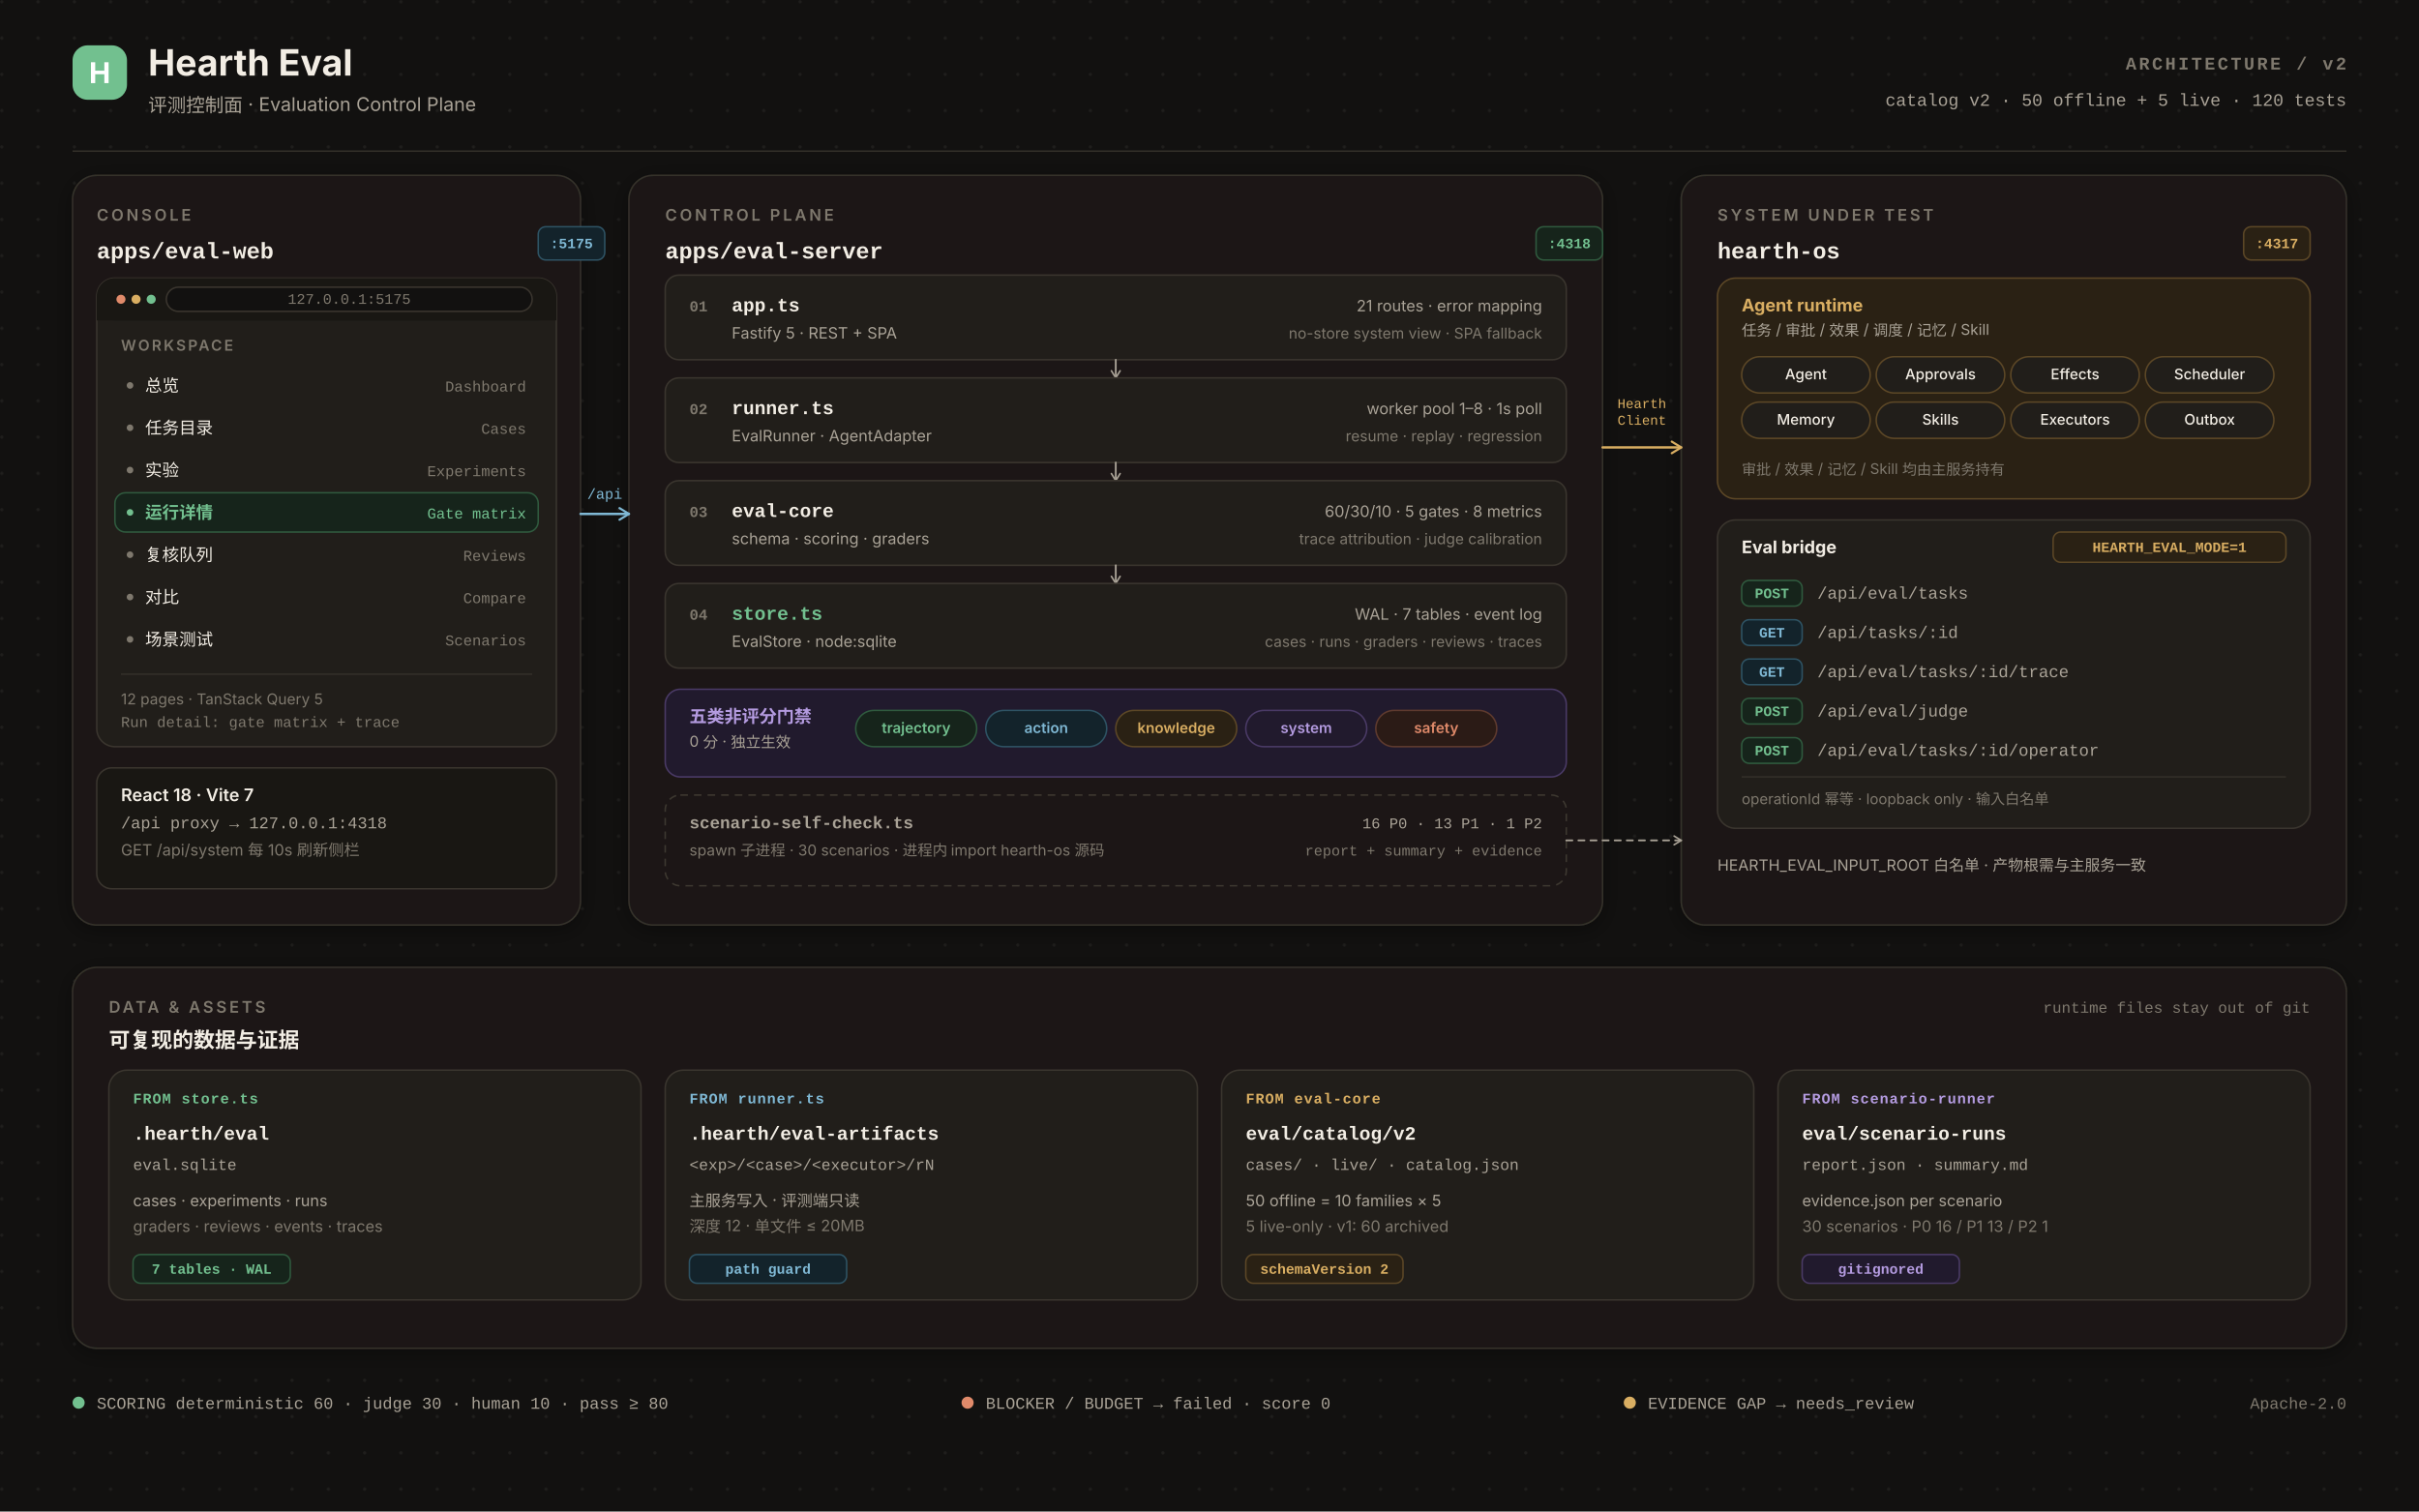
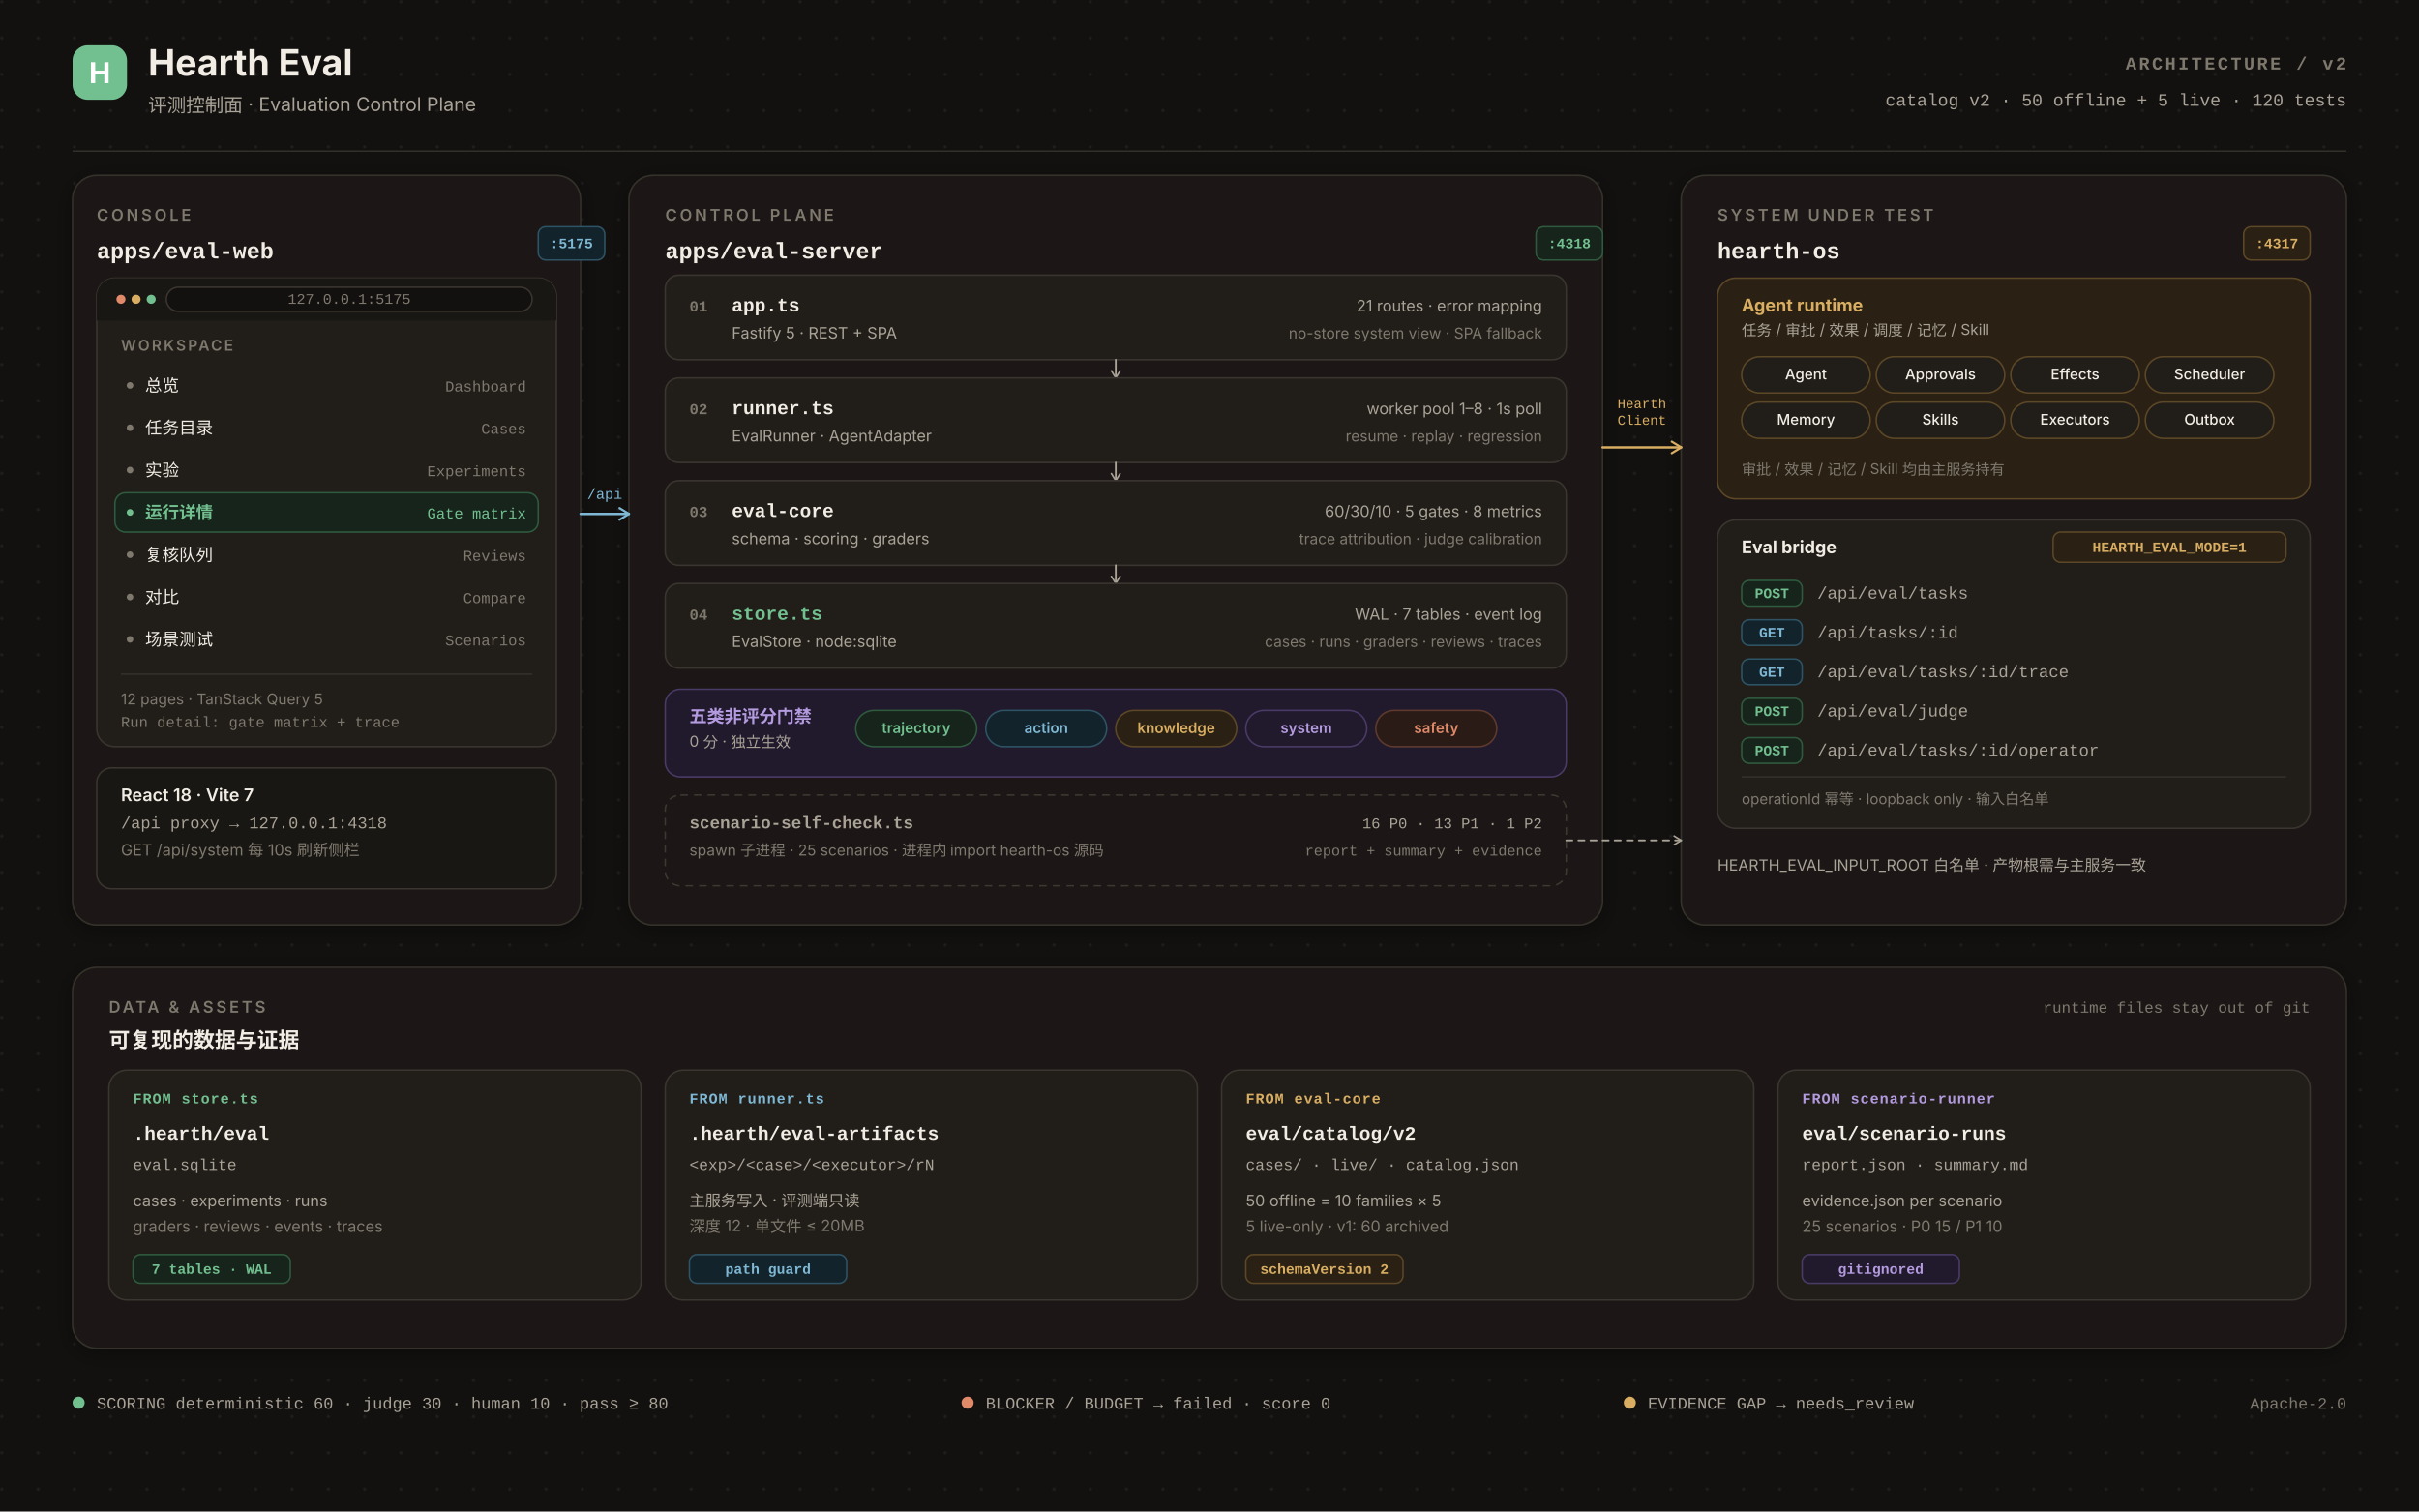
<svg xmlns="http://www.w3.org/2000/svg" viewBox="0 0 1600 1000" width="1600" height="1000" role="img" aria-labelledby="archTitle archDesc">
  <defs>
    <filter id="soft" x="-20%" y="-20%" width="140%" height="160%">
      <feDropShadow dx="0" dy="3" stdDeviation="7" flood-color="#000000" flood-opacity="0.35" />
    </filter>
    <pattern id="dots" width="24" height="24" patternUnits="userSpaceOnUse">
      <circle cx="1.2" cy="1.2" r="1.1" fill="#F2EDE4" opacity="0.06" />
    </pattern>
    <marker id="m-muted" viewBox="0 0 10 10" refX="8.5" refY="5" markerWidth="6" markerHeight="6" orient="auto">
      <path d="M2 1L8.5 5L2 9" fill="none" stroke="#A9A296" stroke-width="1.5" stroke-linecap="round" stroke-linejoin="round" />
    </marker>
    <marker id="m-blue" viewBox="0 0 10 10" refX="8.5" refY="5" markerWidth="6" markerHeight="6" orient="auto">
      <path d="M2 1L8.5 5L2 9" fill="none" stroke="#7FB8D4" stroke-width="1.5" stroke-linecap="round" stroke-linejoin="round" />
    </marker>
    <marker id="m-green" viewBox="0 0 10 10" refX="8.5" refY="5" markerWidth="6" markerHeight="6" orient="auto">
      <path d="M2 1L8.5 5L2 9" fill="none" stroke="#72C08F" stroke-width="1.5" stroke-linecap="round" stroke-linejoin="round" />
    </marker>
    <marker id="m-amber" viewBox="0 0 10 10" refX="8.5" refY="5" markerWidth="6" markerHeight="6" orient="auto">
      <path d="M2 1L8.5 5L2 9" fill="none" stroke="#D9AE62" stroke-width="1.5" stroke-linecap="round" stroke-linejoin="round" />
    </marker>
  </defs>
  <rect x="0" y="0" width="1600" height="1000" rx="0" fill="#121110" stroke="none" stroke-width="1" />
  <rect x="0" y="0" width="1600" height="1000" rx="0" fill="url(#dots)" stroke="none" stroke-width="1" />
  <rect x="48" y="30" width="36" height="36" rx="10" fill="#72C08F" stroke="none" stroke-width="1" />
  <text x="66" y="55" font-family="'Inter','SF Pro Text',-apple-system,BlinkMacSystemFont,'Segoe UI','PingFang SC','Microsoft YaHei',sans-serif" font-size="19.00" font-weight="700" fill="#FFFFFF" text-anchor="middle" letter-spacing="0" opacity="1">H</text>
  <text x="98" y="50" font-family="'Inter','SF Pro Text',-apple-system,BlinkMacSystemFont,'Segoe UI','PingFang SC','Microsoft YaHei',sans-serif" font-size="24.00" font-weight="700" fill="#F2EDE4" text-anchor="start" letter-spacing="0" opacity="1">Hearth Eval</text>
  <text x="98" y="74" font-family="'Inter','SF Pro Text',-apple-system,BlinkMacSystemFont,'Segoe UI','PingFang SC','Microsoft YaHei',sans-serif" font-size="12.50" font-weight="400" fill="#A9A296" text-anchor="start" letter-spacing="0" opacity="1">评测控制面 · Evaluation Control Plane</text>
  <text x="1552" y="46" font-family="'SFMono-Regular',Consolas,'Liberation Mono',Menlo,monospace" font-size="11.80" font-weight="600" fill="#7E786D" text-anchor="end" letter-spacing="1.6" opacity="1">ARCHITECTURE / v2</text>
  <text x="1552" y="70" font-family="'SFMono-Regular',Consolas,'Liberation Mono',Menlo,monospace" font-size="11.55" font-weight="400" fill="#A9A296" text-anchor="end" letter-spacing="0" opacity="1">catalog v2 · 50 offline + 5 live · 120 tests</text>
  <line x1="48" y1="100" x2="1552" y2="100" stroke="#332F29" stroke-width="1" />
  <rect x="48" y="116" width="336" height="496" rx="16" fill="#1B1917" stroke="#35312B" stroke-width="1" filter="url(#soft)" />
  <rect x="416" y="116" width="644" height="496" rx="16" fill="#1B1917" stroke="#35312B" stroke-width="1" filter="url(#soft)" />
  <rect x="1112" y="116" width="440" height="496" rx="16" fill="#1B1917" stroke="#35312B" stroke-width="1" filter="url(#soft)" />
  <text x="64" y="146" font-family="'Inter','SF Pro Text',-apple-system,BlinkMacSystemFont,'Segoe UI','PingFang SC','Microsoft YaHei',sans-serif" font-size="10.62" font-weight="600" fill="#7E786D" text-anchor="start" letter-spacing="1.8" opacity="1">CONSOLE</text>
  <text x="64" y="171" font-family="'SFMono-Regular',Consolas,'Liberation Mono',Menlo,monospace" font-size="15.00" font-weight="700" fill="#F2EDE4" text-anchor="start" letter-spacing="0" opacity="1">apps/eval-web</text>
  <rect x="356" y="150" width="44" height="22" rx="5" fill="#13232B" stroke="#2E5364" stroke-width="1" />
  <text x="378" y="164.2" font-family="'SFMono-Regular',Consolas,'Liberation Mono',Menlo,monospace" font-size="9.44" font-weight="600" fill="#7FB8D4" text-anchor="middle" letter-spacing="0" opacity="1">:5175</text>
  <rect x="64" y="184" width="304" height="310" rx="12" fill="#211E1A" stroke="#3A352E" stroke-width="1" />
  <rect x="64" y="184" width="304" height="28" rx="12" fill="#191713" stroke="none" stroke-width="1" />
  <rect x="64" y="200" width="304" height="12" rx="0" fill="#191713" stroke="none" stroke-width="1" />
  <circle cx="80" cy="198" r="3" fill="#E08A6A" />
  <circle cx="90" cy="198" r="3" fill="#D9AE62" />
  <circle cx="100" cy="198" r="3" fill="#72C08F" />
  <rect x="110" y="190" width="242" height="16" rx="8" fill="#121110" stroke="#3A352E" stroke-width="1" />
  <text x="231" y="201" font-family="'SFMono-Regular',Consolas,'Liberation Mono',Menlo,monospace" font-size="9.68" font-weight="400" fill="#7E786D" text-anchor="middle" letter-spacing="0" opacity="1">127.0.0.1:5175</text>
  <text x="80" y="232" font-family="'Inter','SF Pro Text',-apple-system,BlinkMacSystemFont,'Segoe UI','PingFang SC','Microsoft YaHei',sans-serif" font-size="9.91" font-weight="600" fill="#7E786D" text-anchor="start" letter-spacing="1.4" opacity="1">WORKSPACE</text>
  <circle cx="86" cy="255" r="2.2" fill="#7E786D" />
  <text x="96" y="259" font-family="'Inter','SF Pro Text',-apple-system,BlinkMacSystemFont,'Segoe UI','PingFang SC','Microsoft YaHei',sans-serif" font-size="11.22" font-weight="500" fill="#F2EDE4" text-anchor="start" letter-spacing="0" opacity="1">总览</text>
  <text x="348" y="259" font-family="'SFMono-Regular',Consolas,'Liberation Mono',Menlo,monospace" font-size="9.91" font-weight="400" fill="#7E786D" text-anchor="end" letter-spacing="0" opacity="1">Dashboard</text>
  <circle cx="86" cy="283" r="2.2" fill="#7E786D" />
  <text x="96" y="287" font-family="'Inter','SF Pro Text',-apple-system,BlinkMacSystemFont,'Segoe UI','PingFang SC','Microsoft YaHei',sans-serif" font-size="11.22" font-weight="500" fill="#F2EDE4" text-anchor="start" letter-spacing="0" opacity="1">任务目录</text>
  <text x="348" y="287" font-family="'SFMono-Regular',Consolas,'Liberation Mono',Menlo,monospace" font-size="9.91" font-weight="400" fill="#7E786D" text-anchor="end" letter-spacing="0" opacity="1">Cases</text>
  <circle cx="86" cy="311" r="2.2" fill="#7E786D" />
  <text x="96" y="315" font-family="'Inter','SF Pro Text',-apple-system,BlinkMacSystemFont,'Segoe UI','PingFang SC','Microsoft YaHei',sans-serif" font-size="11.22" font-weight="500" fill="#F2EDE4" text-anchor="start" letter-spacing="0" opacity="1">实验</text>
  <text x="348" y="315" font-family="'SFMono-Regular',Consolas,'Liberation Mono',Menlo,monospace" font-size="9.91" font-weight="400" fill="#7E786D" text-anchor="end" letter-spacing="0" opacity="1">Experiments</text>
  <rect x="76" y="326" width="280" height="26" rx="7" fill="#16241B" stroke="#2F5A3E" stroke-width="1" />
  <circle cx="86" cy="339" r="2.2" fill="#72C08F" />
  <text x="96" y="343" font-family="'Inter','SF Pro Text',-apple-system,BlinkMacSystemFont,'Segoe UI','PingFang SC','Microsoft YaHei',sans-serif" font-size="11.22" font-weight="600" fill="#72C08F" text-anchor="start" letter-spacing="0" opacity="1">运行详情</text>
  <text x="348" y="343" font-family="'SFMono-Regular',Consolas,'Liberation Mono',Menlo,monospace" font-size="9.91" font-weight="400" fill="#72C08F" text-anchor="end" letter-spacing="0" opacity="1">Gate matrix</text>
  <circle cx="86" cy="367" r="2.2" fill="#7E786D" />
  <text x="96" y="371" font-family="'Inter','SF Pro Text',-apple-system,BlinkMacSystemFont,'Segoe UI','PingFang SC','Microsoft YaHei',sans-serif" font-size="11.22" font-weight="500" fill="#F2EDE4" text-anchor="start" letter-spacing="0" opacity="1">复核队列</text>
  <text x="348" y="371" font-family="'SFMono-Regular',Consolas,'Liberation Mono',Menlo,monospace" font-size="9.91" font-weight="400" fill="#7E786D" text-anchor="end" letter-spacing="0" opacity="1">Reviews</text>
  <circle cx="86" cy="395" r="2.2" fill="#7E786D" />
  <text x="96" y="399" font-family="'Inter','SF Pro Text',-apple-system,BlinkMacSystemFont,'Segoe UI','PingFang SC','Microsoft YaHei',sans-serif" font-size="11.22" font-weight="500" fill="#F2EDE4" text-anchor="start" letter-spacing="0" opacity="1">对比</text>
  <text x="348" y="399" font-family="'SFMono-Regular',Consolas,'Liberation Mono',Menlo,monospace" font-size="9.91" font-weight="400" fill="#7E786D" text-anchor="end" letter-spacing="0" opacity="1">Compare</text>
  <circle cx="86" cy="423" r="2.2" fill="#7E786D" />
  <text x="96" y="427" font-family="'Inter','SF Pro Text',-apple-system,BlinkMacSystemFont,'Segoe UI','PingFang SC','Microsoft YaHei',sans-serif" font-size="11.22" font-weight="500" fill="#F2EDE4" text-anchor="start" letter-spacing="0" opacity="1">场景测试</text>
  <text x="348" y="427" font-family="'SFMono-Regular',Consolas,'Liberation Mono',Menlo,monospace" font-size="9.91" font-weight="400" fill="#7E786D" text-anchor="end" letter-spacing="0" opacity="1">Scenarios</text>
  <line x1="80" y1="446" x2="352" y2="446" stroke="#332F29" stroke-width="1" />
  <text x="80" y="466" font-family="'Inter','SF Pro Text',-apple-system,BlinkMacSystemFont,'Segoe UI','PingFang SC','Microsoft YaHei',sans-serif" font-size="9.91" font-weight="400" fill="#7E786D" text-anchor="start" letter-spacing="0" opacity="1">12 pages · TanStack Query 5</text>
  <text x="80" y="481" font-family="'SFMono-Regular',Consolas,'Liberation Mono',Menlo,monospace" font-size="9.91" font-weight="400" fill="#7E786D" text-anchor="start" letter-spacing="0" opacity="1">Run detail: gate matrix + trace</text>
  <rect x="64" y="508" width="304" height="80" rx="10" fill="#191713" stroke="#3A352E" stroke-width="1" />
  <text x="80" y="530" font-family="'Inter','SF Pro Text',-apple-system,BlinkMacSystemFont,'Segoe UI','PingFang SC','Microsoft YaHei',sans-serif" font-size="11.50" font-weight="600" fill="#F2EDE4" text-anchor="start" letter-spacing="0" opacity="1">React 18 · Vite 7</text>
  <text x="80" y="548" font-family="'SFMono-Regular',Consolas,'Liberation Mono',Menlo,monospace" font-size="10.86" font-weight="400" fill="#A9A296" text-anchor="start" letter-spacing="0" opacity="1">/api proxy → 127.0.0.1:4318</text>
  <text x="80" y="566" font-family="'Inter','SF Pro Text',-apple-system,BlinkMacSystemFont,'Segoe UI','PingFang SC','Microsoft YaHei',sans-serif" font-size="10.38" font-weight="400" fill="#7E786D" text-anchor="start" letter-spacing="0" opacity="1">GET /api/system 每 10s 刷新侧栏</text>
  <text x="440" y="146" font-family="'Inter','SF Pro Text',-apple-system,BlinkMacSystemFont,'Segoe UI','PingFang SC','Microsoft YaHei',sans-serif" font-size="10.62" font-weight="600" fill="#7E786D" text-anchor="start" letter-spacing="1.8" opacity="1">CONTROL PLANE</text>
  <text x="440" y="171" font-family="'SFMono-Regular',Consolas,'Liberation Mono',Menlo,monospace" font-size="15.00" font-weight="700" fill="#F2EDE4" text-anchor="start" letter-spacing="0" opacity="1">apps/eval-server</text>
  <rect x="1016" y="150" width="44" height="22" rx="5" fill="#16241B" stroke="#2F5A3E" stroke-width="1" />
  <text x="1038" y="164.2" font-family="'SFMono-Regular',Consolas,'Liberation Mono',Menlo,monospace" font-size="9.44" font-weight="600" fill="#72C08F" text-anchor="middle" letter-spacing="0" opacity="1">:4318</text>
  <rect x="440" y="182" width="596" height="56" rx="9" fill="#211E1A" stroke="#3A352E" stroke-width="1" />
  <text x="456" y="206" font-family="'SFMono-Regular',Consolas,'Liberation Mono',Menlo,monospace" font-size="10.03" font-weight="600" fill="#7E786D" text-anchor="start" letter-spacing="0" opacity="1">01</text>
  <text x="484" y="206" font-family="'SFMono-Regular',Consolas,'Liberation Mono',Menlo,monospace" font-size="12.50" font-weight="700" fill="#F2EDE4" text-anchor="start" letter-spacing="0" opacity="1">app.ts</text>
  <text x="484" y="224" font-family="'Inter','SF Pro Text',-apple-system,BlinkMacSystemFont,'Segoe UI','PingFang SC','Microsoft YaHei',sans-serif" font-size="10.38" font-weight="400" fill="#A9A296" text-anchor="start" letter-spacing="0" opacity="1">Fastify 5 · REST + SPA</text>
  <text x="1020" y="206" font-family="'Inter','SF Pro Text',-apple-system,BlinkMacSystemFont,'Segoe UI','PingFang SC','Microsoft YaHei',sans-serif" font-size="10.38" font-weight="400" fill="#A9A296" text-anchor="end" letter-spacing="0" opacity="1">21 routes · error mapping</text>
  <text x="1020" y="224" font-family="'Inter','SF Pro Text',-apple-system,BlinkMacSystemFont,'Segoe UI','PingFang SC','Microsoft YaHei',sans-serif" font-size="9.91" font-weight="400" fill="#7E786D" text-anchor="end" letter-spacing="0" opacity="1">no-store system view · SPA fallback</text>
  <path d="M738 238 L738 250" fill="none" stroke="#A9A296" stroke-width="1.2" stroke-linecap="round" marker-end="url(#m-muted)" />
  <rect x="440" y="250" width="596" height="56" rx="9" fill="#211E1A" stroke="#3A352E" stroke-width="1" />
  <text x="456" y="274" font-family="'SFMono-Regular',Consolas,'Liberation Mono',Menlo,monospace" font-size="10.03" font-weight="600" fill="#7E786D" text-anchor="start" letter-spacing="0" opacity="1">02</text>
  <text x="484" y="274" font-family="'SFMono-Regular',Consolas,'Liberation Mono',Menlo,monospace" font-size="12.50" font-weight="700" fill="#F2EDE4" text-anchor="start" letter-spacing="0" opacity="1">runner.ts</text>
  <text x="484" y="292" font-family="'Inter','SF Pro Text',-apple-system,BlinkMacSystemFont,'Segoe UI','PingFang SC','Microsoft YaHei',sans-serif" font-size="10.38" font-weight="400" fill="#A9A296" text-anchor="start" letter-spacing="0" opacity="1">EvalRunner · AgentAdapter</text>
  <text x="1020" y="274" font-family="'Inter','SF Pro Text',-apple-system,BlinkMacSystemFont,'Segoe UI','PingFang SC','Microsoft YaHei',sans-serif" font-size="10.38" font-weight="400" fill="#A9A296" text-anchor="end" letter-spacing="0" opacity="1">worker pool 1–8 · 1s poll</text>
  <text x="1020" y="292" font-family="'Inter','SF Pro Text',-apple-system,BlinkMacSystemFont,'Segoe UI','PingFang SC','Microsoft YaHei',sans-serif" font-size="9.91" font-weight="400" fill="#7E786D" text-anchor="end" letter-spacing="0" opacity="1">resume · replay · regression</text>
  <path d="M738 306 L738 318" fill="none" stroke="#A9A296" stroke-width="1.2" stroke-linecap="round" marker-end="url(#m-muted)" />
  <rect x="440" y="318" width="596" height="56" rx="9" fill="#211E1A" stroke="#3A352E" stroke-width="1" />
  <text x="456" y="342" font-family="'SFMono-Regular',Consolas,'Liberation Mono',Menlo,monospace" font-size="10.03" font-weight="600" fill="#7E786D" text-anchor="start" letter-spacing="0" opacity="1">03</text>
  <text x="484" y="342" font-family="'SFMono-Regular',Consolas,'Liberation Mono',Menlo,monospace" font-size="12.50" font-weight="700" fill="#F2EDE4" text-anchor="start" letter-spacing="0" opacity="1">eval-core</text>
  <text x="484" y="360" font-family="'Inter','SF Pro Text',-apple-system,BlinkMacSystemFont,'Segoe UI','PingFang SC','Microsoft YaHei',sans-serif" font-size="10.38" font-weight="400" fill="#A9A296" text-anchor="start" letter-spacing="0" opacity="1">schema · scoring · graders</text>
  <text x="1020" y="342" font-family="'Inter','SF Pro Text',-apple-system,BlinkMacSystemFont,'Segoe UI','PingFang SC','Microsoft YaHei',sans-serif" font-size="10.38" font-weight="400" fill="#A9A296" text-anchor="end" letter-spacing="0" opacity="1">60/30/10 · 5 gates · 8 metrics</text>
  <text x="1020" y="360" font-family="'Inter','SF Pro Text',-apple-system,BlinkMacSystemFont,'Segoe UI','PingFang SC','Microsoft YaHei',sans-serif" font-size="9.91" font-weight="400" fill="#7E786D" text-anchor="end" letter-spacing="0" opacity="1">trace attribution · judge calibration</text>
  <path d="M738 374 L738 386" fill="none" stroke="#A9A296" stroke-width="1.2" stroke-linecap="round" marker-end="url(#m-muted)" />
  <rect x="440" y="386" width="596" height="56" rx="9" fill="#211E1A" stroke="#3A352E" stroke-width="1" />
  <text x="456" y="410" font-family="'SFMono-Regular',Consolas,'Liberation Mono',Menlo,monospace" font-size="10.03" font-weight="600" fill="#7E786D" text-anchor="start" letter-spacing="0" opacity="1">04</text>
  <text x="484" y="410" font-family="'SFMono-Regular',Consolas,'Liberation Mono',Menlo,monospace" font-size="12.50" font-weight="700" fill="#72C08F" text-anchor="start" letter-spacing="0" opacity="1">store.ts</text>
  <text x="484" y="428" font-family="'Inter','SF Pro Text',-apple-system,BlinkMacSystemFont,'Segoe UI','PingFang SC','Microsoft YaHei',sans-serif" font-size="10.38" font-weight="400" fill="#A9A296" text-anchor="start" letter-spacing="0" opacity="1">EvalStore · node:sqlite</text>
  <text x="1020" y="410" font-family="'Inter','SF Pro Text',-apple-system,BlinkMacSystemFont,'Segoe UI','PingFang SC','Microsoft YaHei',sans-serif" font-size="10.38" font-weight="400" fill="#A9A296" text-anchor="end" letter-spacing="0" opacity="1">WAL · 7 tables · event log</text>
  <text x="1020" y="428" font-family="'Inter','SF Pro Text',-apple-system,BlinkMacSystemFont,'Segoe UI','PingFang SC','Microsoft YaHei',sans-serif" font-size="9.91" font-weight="400" fill="#7E786D" text-anchor="end" letter-spacing="0" opacity="1">cases · runs · graders · reviews · traces</text>
  <rect x="440" y="456" width="596" height="58" rx="10" fill="#211A2D" stroke="#4A3A66" stroke-width="1" />
  <text x="456" y="478" font-family="'Inter','SF Pro Text',-apple-system,BlinkMacSystemFont,'Segoe UI','PingFang SC','Microsoft YaHei',sans-serif" font-size="11.55" font-weight="700" fill="#B49BE0" text-anchor="start" letter-spacing="0" opacity="1">五类非评分门禁</text>
  <text x="456" y="494" font-family="'Inter','SF Pro Text',-apple-system,BlinkMacSystemFont,'Segoe UI','PingFang SC','Microsoft YaHei',sans-serif" font-size="9.91" font-weight="400" fill="#A9A296" text-anchor="start" letter-spacing="0" opacity="1">0 分 · 独立生效</text>
  <rect x="566" y="470" width="80" height="24" rx="12" fill="#16241B" stroke="#2F5A3E" stroke-width="1" />
  <text x="606" y="484.952" font-family="'Inter','SF Pro Text',-apple-system,BlinkMacSystemFont,'Segoe UI','PingFang SC','Microsoft YaHei',sans-serif" font-size="9.68" font-weight="600" fill="#72C08F" text-anchor="middle" letter-spacing="0" opacity="1">trajectory</text>
  <rect x="652" y="470" width="80" height="24" rx="12" fill="#13232B" stroke="#2E5364" stroke-width="1" />
  <text x="692" y="484.952" font-family="'Inter','SF Pro Text',-apple-system,BlinkMacSystemFont,'Segoe UI','PingFang SC','Microsoft YaHei',sans-serif" font-size="9.68" font-weight="600" fill="#7FB8D4" text-anchor="middle" letter-spacing="0" opacity="1">action</text>
  <rect x="738" y="470" width="80" height="24" rx="12" fill="#2A2114" stroke="#5C4726" stroke-width="1" />
  <text x="778" y="484.952" font-family="'Inter','SF Pro Text',-apple-system,BlinkMacSystemFont,'Segoe UI','PingFang SC','Microsoft YaHei',sans-serif" font-size="9.68" font-weight="600" fill="#D9AE62" text-anchor="middle" letter-spacing="0" opacity="1">knowledge</text>
  <rect x="824" y="470" width="80" height="24" rx="12" fill="#211A2D" stroke="#4A3A66" stroke-width="1" />
  <text x="864" y="484.952" font-family="'Inter','SF Pro Text',-apple-system,BlinkMacSystemFont,'Segoe UI','PingFang SC','Microsoft YaHei',sans-serif" font-size="9.68" font-weight="600" fill="#B49BE0" text-anchor="middle" letter-spacing="0" opacity="1">system</text>
  <rect x="910" y="470" width="80" height="24" rx="12" fill="#2B1B16" stroke="#5E3A2E" stroke-width="1" />
  <text x="950" y="484.952" font-family="'Inter','SF Pro Text',-apple-system,BlinkMacSystemFont,'Segoe UI','PingFang SC','Microsoft YaHei',sans-serif" font-size="9.68" font-weight="600" fill="#E08A6A" text-anchor="middle" letter-spacing="0" opacity="1">safety</text>
  <rect x="440" y="526" width="596" height="60" rx="10" fill="none" stroke="#3D3830" stroke-width="1" stroke-dasharray="5 4" />
  <text x="456" y="548" font-family="'SFMono-Regular',Consolas,'Liberation Mono',Menlo,monospace" font-size="11.22" font-weight="700" fill="#A9A296" text-anchor="start" letter-spacing="0" opacity="1">scenario-self-check.ts</text>
-   <text x="456" y="566" font-family="'Inter','SF Pro Text',-apple-system,BlinkMacSystemFont,'Segoe UI','PingFang SC','Microsoft YaHei',sans-serif" font-size="9.91" font-weight="400" fill="#7E786D" text-anchor="start" letter-spacing="0" opacity="1">spawn 子进程 · 30 scenarios · 进程内 import hearth-os 源码</text>
+   <text x="456" y="566" font-family="'Inter','SF Pro Text',-apple-system,BlinkMacSystemFont,'Segoe UI','PingFang SC','Microsoft YaHei',sans-serif" font-size="9.91" font-weight="400" fill="#7E786D" text-anchor="start" letter-spacing="0" opacity="1">spawn 子进程 · 25 scenarios · 进程内 import hearth-os 源码</text>
  <text x="1020" y="548" font-family="'SFMono-Regular',Consolas,'Liberation Mono',Menlo,monospace" font-size="9.91" font-weight="400" fill="#A9A296" text-anchor="end" letter-spacing="0" opacity="1">16 P0 · 13 P1 · 1 P2</text>
  <text x="1020" y="566" font-family="'SFMono-Regular',Consolas,'Liberation Mono',Menlo,monospace" font-size="9.68" font-weight="400" fill="#7E786D" text-anchor="end" letter-spacing="0" opacity="1">report + summary + evidence</text>
  <text x="1136" y="146" font-family="'Inter','SF Pro Text',-apple-system,BlinkMacSystemFont,'Segoe UI','PingFang SC','Microsoft YaHei',sans-serif" font-size="10.62" font-weight="600" fill="#7E786D" text-anchor="start" letter-spacing="1.8" opacity="1">SYSTEM UNDER TEST</text>
  <text x="1136" y="171" font-family="'SFMono-Regular',Consolas,'Liberation Mono',Menlo,monospace" font-size="15.00" font-weight="700" fill="#F2EDE4" text-anchor="start" letter-spacing="0" opacity="1">hearth-os</text>
  <rect x="1484" y="150" width="44" height="22" rx="5" fill="#2A2114" stroke="#5C4726" stroke-width="1" />
  <text x="1506" y="164.2" font-family="'SFMono-Regular',Consolas,'Liberation Mono',Menlo,monospace" font-size="9.44" font-weight="600" fill="#D9AE62" text-anchor="middle" letter-spacing="0" opacity="1">:4317</text>
  <rect x="1136" y="184" width="392" height="146" rx="12" fill="#2A2114" stroke="#5C4726" stroke-width="1" />
  <text x="1152" y="206" font-family="'Inter','SF Pro Text',-apple-system,BlinkMacSystemFont,'Segoe UI','PingFang SC','Microsoft YaHei',sans-serif" font-size="11.50" font-weight="700" fill="#D9AE62" text-anchor="start" letter-spacing="0" opacity="1">Agent runtime</text>
  <text x="1152" y="222" font-family="'Inter','SF Pro Text',-apple-system,BlinkMacSystemFont,'Segoe UI','PingFang SC','Microsoft YaHei',sans-serif" font-size="9.91" font-weight="400" fill="#A9A296" text-anchor="start" letter-spacing="0" opacity="1">任务 / 审批 / 效果 / 调度 / 记忆 / Skill</text>
  <rect x="1152" y="236" width="85" height="24" rx="12" fill="#211E1A" stroke="#5C4726" stroke-width="1" />
  <text x="1194.5" y="250.952" font-family="'Inter','SF Pro Text',-apple-system,BlinkMacSystemFont,'Segoe UI','PingFang SC','Microsoft YaHei',sans-serif" font-size="9.68" font-weight="500" fill="#F2EDE4" text-anchor="middle" letter-spacing="0" opacity="1">Agent</text>
  <rect x="1241" y="236" width="85" height="24" rx="12" fill="#211E1A" stroke="#5C4726" stroke-width="1" />
  <text x="1283.5" y="250.952" font-family="'Inter','SF Pro Text',-apple-system,BlinkMacSystemFont,'Segoe UI','PingFang SC','Microsoft YaHei',sans-serif" font-size="9.68" font-weight="500" fill="#F2EDE4" text-anchor="middle" letter-spacing="0" opacity="1">Approvals</text>
  <rect x="1330" y="236" width="85" height="24" rx="12" fill="#211E1A" stroke="#5C4726" stroke-width="1" />
  <text x="1372.5" y="250.952" font-family="'Inter','SF Pro Text',-apple-system,BlinkMacSystemFont,'Segoe UI','PingFang SC','Microsoft YaHei',sans-serif" font-size="9.68" font-weight="500" fill="#F2EDE4" text-anchor="middle" letter-spacing="0" opacity="1">Effects</text>
  <rect x="1419" y="236" width="85" height="24" rx="12" fill="#211E1A" stroke="#5C4726" stroke-width="1" />
  <text x="1461.5" y="250.952" font-family="'Inter','SF Pro Text',-apple-system,BlinkMacSystemFont,'Segoe UI','PingFang SC','Microsoft YaHei',sans-serif" font-size="9.68" font-weight="500" fill="#F2EDE4" text-anchor="middle" letter-spacing="0" opacity="1">Scheduler</text>
  <rect x="1152" y="266" width="85" height="24" rx="12" fill="#211E1A" stroke="#5C4726" stroke-width="1" />
  <text x="1194.5" y="280.952" font-family="'Inter','SF Pro Text',-apple-system,BlinkMacSystemFont,'Segoe UI','PingFang SC','Microsoft YaHei',sans-serif" font-size="9.68" font-weight="500" fill="#F2EDE4" text-anchor="middle" letter-spacing="0" opacity="1">Memory</text>
  <rect x="1241" y="266" width="85" height="24" rx="12" fill="#211E1A" stroke="#5C4726" stroke-width="1" />
  <text x="1283.5" y="280.952" font-family="'Inter','SF Pro Text',-apple-system,BlinkMacSystemFont,'Segoe UI','PingFang SC','Microsoft YaHei',sans-serif" font-size="9.68" font-weight="500" fill="#F2EDE4" text-anchor="middle" letter-spacing="0" opacity="1">Skills</text>
  <rect x="1330" y="266" width="85" height="24" rx="12" fill="#211E1A" stroke="#5C4726" stroke-width="1" />
  <text x="1372.5" y="280.952" font-family="'Inter','SF Pro Text',-apple-system,BlinkMacSystemFont,'Segoe UI','PingFang SC','Microsoft YaHei',sans-serif" font-size="9.68" font-weight="500" fill="#F2EDE4" text-anchor="middle" letter-spacing="0" opacity="1">Executors</text>
  <rect x="1419" y="266" width="85" height="24" rx="12" fill="#211E1A" stroke="#5C4726" stroke-width="1" />
  <text x="1461.5" y="280.952" font-family="'Inter','SF Pro Text',-apple-system,BlinkMacSystemFont,'Segoe UI','PingFang SC','Microsoft YaHei',sans-serif" font-size="9.68" font-weight="500" fill="#F2EDE4" text-anchor="middle" letter-spacing="0" opacity="1">Outbox</text>
  <text x="1152" y="314" font-family="'Inter','SF Pro Text',-apple-system,BlinkMacSystemFont,'Segoe UI','PingFang SC','Microsoft YaHei',sans-serif" font-size="9.68" font-weight="400" fill="#7E786D" text-anchor="start" letter-spacing="0" opacity="1">审批 / 效果 / 记忆 / Skill 均由主服务持有</text>
  <rect x="1136" y="344" width="392" height="204" rx="12" fill="#211E1A" stroke="#3A352E" stroke-width="1" />
  <text x="1152" y="366" font-family="'Inter','SF Pro Text',-apple-system,BlinkMacSystemFont,'Segoe UI','PingFang SC','Microsoft YaHei',sans-serif" font-size="11.50" font-weight="700" fill="#F2EDE4" text-anchor="start" letter-spacing="0" opacity="1">Eval bridge</text>
  <rect x="1358" y="352" width="154" height="20" rx="5" fill="#2A2114" stroke="#5C4726" stroke-width="1" />
  <text x="1435" y="365.2" font-family="'SFMono-Regular',Consolas,'Liberation Mono',Menlo,monospace" font-size="9.44" font-weight="600" fill="#D9AE62" text-anchor="middle" letter-spacing="0" opacity="1">HEARTH_EVAL_MODE=1</text>
  <rect x="1152" y="384" width="40" height="17" rx="5" fill="#16241B" stroke="#2F5A3E" stroke-width="1" />
  <text x="1172" y="395.7" font-family="'SFMono-Regular',Consolas,'Liberation Mono',Menlo,monospace" font-size="9.44" font-weight="600" fill="#72C08F" text-anchor="middle" letter-spacing="0" opacity="1">POST</text>
  <text x="1202" y="396" font-family="'SFMono-Regular',Consolas,'Liberation Mono',Menlo,monospace" font-size="11.09" font-weight="400" fill="#A9A296" text-anchor="start" letter-spacing="0" opacity="1">/api/eval/tasks</text>
  <rect x="1152" y="410" width="40" height="17" rx="5" fill="#13232B" stroke="#2E5364" stroke-width="1" />
  <text x="1172" y="421.7" font-family="'SFMono-Regular',Consolas,'Liberation Mono',Menlo,monospace" font-size="9.44" font-weight="600" fill="#7FB8D4" text-anchor="middle" letter-spacing="0" opacity="1">GET</text>
  <text x="1202" y="422" font-family="'SFMono-Regular',Consolas,'Liberation Mono',Menlo,monospace" font-size="11.09" font-weight="400" fill="#A9A296" text-anchor="start" letter-spacing="0" opacity="1">/api/tasks/:id</text>
  <rect x="1152" y="436" width="40" height="17" rx="5" fill="#13232B" stroke="#2E5364" stroke-width="1" />
  <text x="1172" y="447.7" font-family="'SFMono-Regular',Consolas,'Liberation Mono',Menlo,monospace" font-size="9.44" font-weight="600" fill="#7FB8D4" text-anchor="middle" letter-spacing="0" opacity="1">GET</text>
  <text x="1202" y="448" font-family="'SFMono-Regular',Consolas,'Liberation Mono',Menlo,monospace" font-size="11.09" font-weight="400" fill="#A9A296" text-anchor="start" letter-spacing="0" opacity="1">/api/eval/tasks/:id/trace</text>
  <rect x="1152" y="462" width="40" height="17" rx="5" fill="#16241B" stroke="#2F5A3E" stroke-width="1" />
  <text x="1172" y="473.7" font-family="'SFMono-Regular',Consolas,'Liberation Mono',Menlo,monospace" font-size="9.44" font-weight="600" fill="#72C08F" text-anchor="middle" letter-spacing="0" opacity="1">POST</text>
  <text x="1202" y="474" font-family="'SFMono-Regular',Consolas,'Liberation Mono',Menlo,monospace" font-size="11.09" font-weight="400" fill="#A9A296" text-anchor="start" letter-spacing="0" opacity="1">/api/eval/judge</text>
  <rect x="1152" y="488" width="40" height="17" rx="5" fill="#16241B" stroke="#2F5A3E" stroke-width="1" />
  <text x="1172" y="499.7" font-family="'SFMono-Regular',Consolas,'Liberation Mono',Menlo,monospace" font-size="9.44" font-weight="600" fill="#72C08F" text-anchor="middle" letter-spacing="0" opacity="1">POST</text>
  <text x="1202" y="500" font-family="'SFMono-Regular',Consolas,'Liberation Mono',Menlo,monospace" font-size="11.09" font-weight="400" fill="#A9A296" text-anchor="start" letter-spacing="0" opacity="1">/api/eval/tasks/:id/operator</text>
  <line x1="1152" y1="514" x2="1512" y2="514" stroke="#332F29" stroke-width="1" />
  <text x="1152" y="532" font-family="'Inter','SF Pro Text',-apple-system,BlinkMacSystemFont,'Segoe UI','PingFang SC','Microsoft YaHei',sans-serif" font-size="9.68" font-weight="400" fill="#7E786D" text-anchor="start" letter-spacing="0" opacity="1">operationId 幂等 · loopback only · 输入白名单</text>
  <text x="1136" y="576" font-family="'Inter','SF Pro Text',-apple-system,BlinkMacSystemFont,'Segoe UI','PingFang SC','Microsoft YaHei',sans-serif" font-size="10.15" font-weight="400" fill="#A9A296" text-anchor="start" letter-spacing="0" opacity="1">HEARTH_EVAL_INPUT_ROOT 白名单 · 产物根需与主服务一致</text>
  <path d="M384 340 L416 340" fill="none" stroke="#7FB8D4" stroke-width="1.6" stroke-linecap="round" marker-end="url(#m-blue)" />
  <text x="400" y="330" font-family="'SFMono-Regular',Consolas,'Liberation Mono',Menlo,monospace" font-size="9.68" font-weight="400" fill="#7FB8D4" text-anchor="middle" letter-spacing="0" opacity="1">/api</text>
  <path d="M1060 296 L1112 296" fill="none" stroke="#D9AE62" stroke-width="1.6" stroke-linecap="round" marker-end="url(#m-amber)" />
  <text x="1086" y="270" font-family="'SFMono-Regular',Consolas,'Liberation Mono',Menlo,monospace" font-size="8.97" font-weight="400" fill="#D9AE62" text-anchor="middle" letter-spacing="0" opacity="1">Hearth</text>
  <text x="1086" y="281" font-family="'SFMono-Regular',Consolas,'Liberation Mono',Menlo,monospace" font-size="8.97" font-weight="400" fill="#D9AE62" text-anchor="middle" letter-spacing="0" opacity="1">Client</text>
  <path d="M1036 556 L1112 556" fill="none" stroke="#A9A296" stroke-width="1.2" stroke-linecap="round" stroke-dasharray="4 4" marker-end="url(#m-muted)" />
  <rect x="48" y="640" width="1504" height="252" rx="16" fill="#1B1917" stroke="#35312B" stroke-width="1" filter="url(#soft)" />
  <text x="72" y="670" font-family="'Inter','SF Pro Text',-apple-system,BlinkMacSystemFont,'Segoe UI','PingFang SC','Microsoft YaHei',sans-serif" font-size="10.62" font-weight="600" fill="#7E786D" text-anchor="start" letter-spacing="1.8" opacity="1">DATA &amp; ASSETS</text>
  <text x="72" y="693" font-family="'Inter','SF Pro Text',-apple-system,BlinkMacSystemFont,'Segoe UI','PingFang SC','Microsoft YaHei',sans-serif" font-size="14.00" font-weight="700" fill="#F2EDE4" text-anchor="start" letter-spacing="0" opacity="1">可复现的数据与证据</text>
  <text x="1528" y="670" font-family="'SFMono-Regular',Consolas,'Liberation Mono',Menlo,monospace" font-size="10.15" font-weight="400" fill="#7E786D" text-anchor="end" letter-spacing="0" opacity="1">runtime files stay out of git</text>
  <rect x="72" y="708" width="352" height="152" rx="12" fill="#211E1A" stroke="#3A352E" stroke-width="1" />
  <text x="88" y="730" font-family="'SFMono-Regular',Consolas,'Liberation Mono',Menlo,monospace" font-size="9.68" font-weight="600" fill="#72C08F" text-anchor="start" letter-spacing="0.6" opacity="1">FROM store.ts</text>
  <text x="88" y="754" font-family="'SFMono-Regular',Consolas,'Liberation Mono',Menlo,monospace" font-size="12.50" font-weight="700" fill="#F2EDE4" text-anchor="start" letter-spacing="0" opacity="1">.hearth/eval</text>
  <text x="88" y="774" font-family="'SFMono-Regular',Consolas,'Liberation Mono',Menlo,monospace" font-size="10.38" font-weight="400" fill="#A9A296" text-anchor="start" letter-spacing="0" opacity="1">eval.sqlite</text>
  <text x="88" y="798" font-family="'Inter','SF Pro Text',-apple-system,BlinkMacSystemFont,'Segoe UI','PingFang SC','Microsoft YaHei',sans-serif" font-size="10.38" font-weight="400" fill="#A9A296" text-anchor="start" letter-spacing="0" opacity="1">cases · experiments · runs</text>
  <text x="88" y="815" font-family="'Inter','SF Pro Text',-apple-system,BlinkMacSystemFont,'Segoe UI','PingFang SC','Microsoft YaHei',sans-serif" font-size="10.38" font-weight="400" fill="#7E786D" text-anchor="start" letter-spacing="0" opacity="1">graders · reviews · events · traces</text>
  <rect x="88" y="830" width="104" height="19" rx="5" fill="#16241B" stroke="#2F5A3E" stroke-width="1" />
  <text x="140" y="842.7" font-family="'SFMono-Regular',Consolas,'Liberation Mono',Menlo,monospace" font-size="9.44" font-weight="600" fill="#72C08F" text-anchor="middle" letter-spacing="0" opacity="1">7 tables · WAL</text>
  <rect x="440" y="708" width="352" height="152" rx="12" fill="#211E1A" stroke="#3A352E" stroke-width="1" />
  <text x="456" y="730" font-family="'SFMono-Regular',Consolas,'Liberation Mono',Menlo,monospace" font-size="9.68" font-weight="600" fill="#7FB8D4" text-anchor="start" letter-spacing="0.6" opacity="1">FROM runner.ts</text>
  <text x="456" y="754" font-family="'SFMono-Regular',Consolas,'Liberation Mono',Menlo,monospace" font-size="12.50" font-weight="700" fill="#F2EDE4" text-anchor="start" letter-spacing="0" opacity="1">.hearth/eval-artifacts</text>
  <text x="456" y="774" font-family="'SFMono-Regular',Consolas,'Liberation Mono',Menlo,monospace" font-size="10.38" font-weight="400" fill="#A9A296" text-anchor="start" letter-spacing="0" opacity="1">&lt;exp&gt;/&lt;case&gt;/&lt;executor&gt;/rN</text>
  <text x="456" y="798" font-family="'Inter','SF Pro Text',-apple-system,BlinkMacSystemFont,'Segoe UI','PingFang SC','Microsoft YaHei',sans-serif" font-size="10.38" font-weight="400" fill="#A9A296" text-anchor="start" letter-spacing="0" opacity="1">主服务写入 · 评测端只读</text>
  <text x="456" y="815" font-family="'Inter','SF Pro Text',-apple-system,BlinkMacSystemFont,'Segoe UI','PingFang SC','Microsoft YaHei',sans-serif" font-size="10.38" font-weight="400" fill="#7E786D" text-anchor="start" letter-spacing="0" opacity="1">深度 12 · 单文件 ≤ 20MB</text>
  <rect x="456" y="830" width="104" height="19" rx="5" fill="#13232B" stroke="#2E5364" stroke-width="1" />
  <text x="508" y="842.7" font-family="'SFMono-Regular',Consolas,'Liberation Mono',Menlo,monospace" font-size="9.44" font-weight="600" fill="#7FB8D4" text-anchor="middle" letter-spacing="0" opacity="1">path guard</text>
  <rect x="808" y="708" width="352" height="152" rx="12" fill="#211E1A" stroke="#3A352E" stroke-width="1" />
  <text x="824" y="730" font-family="'SFMono-Regular',Consolas,'Liberation Mono',Menlo,monospace" font-size="9.68" font-weight="600" fill="#D9AE62" text-anchor="start" letter-spacing="0.6" opacity="1">FROM eval-core</text>
  <text x="824" y="754" font-family="'SFMono-Regular',Consolas,'Liberation Mono',Menlo,monospace" font-size="12.50" font-weight="700" fill="#F2EDE4" text-anchor="start" letter-spacing="0" opacity="1">eval/catalog/v2</text>
  <text x="824" y="774" font-family="'SFMono-Regular',Consolas,'Liberation Mono',Menlo,monospace" font-size="10.38" font-weight="400" fill="#A9A296" text-anchor="start" letter-spacing="0" opacity="1">cases/ · live/ · catalog.json</text>
  <text x="824" y="798" font-family="'Inter','SF Pro Text',-apple-system,BlinkMacSystemFont,'Segoe UI','PingFang SC','Microsoft YaHei',sans-serif" font-size="10.38" font-weight="400" fill="#A9A296" text-anchor="start" letter-spacing="0" opacity="1">50 offline = 10 families × 5</text>
  <text x="824" y="815" font-family="'Inter','SF Pro Text',-apple-system,BlinkMacSystemFont,'Segoe UI','PingFang SC','Microsoft YaHei',sans-serif" font-size="10.38" font-weight="400" fill="#7E786D" text-anchor="start" letter-spacing="0" opacity="1">5 live-only · v1: 60 archived</text>
  <rect x="824" y="830" width="104" height="19" rx="5" fill="#2A2114" stroke="#5C4726" stroke-width="1" />
  <text x="876" y="842.7" font-family="'SFMono-Regular',Consolas,'Liberation Mono',Menlo,monospace" font-size="9.44" font-weight="600" fill="#D9AE62" text-anchor="middle" letter-spacing="0" opacity="1">schemaVersion 2</text>
  <rect x="1176" y="708" width="352" height="152" rx="12" fill="#211E1A" stroke="#3A352E" stroke-width="1" />
  <text x="1192" y="730" font-family="'SFMono-Regular',Consolas,'Liberation Mono',Menlo,monospace" font-size="9.68" font-weight="600" fill="#B49BE0" text-anchor="start" letter-spacing="0.6" opacity="1">FROM scenario-runner</text>
  <text x="1192" y="754" font-family="'SFMono-Regular',Consolas,'Liberation Mono',Menlo,monospace" font-size="12.50" font-weight="700" fill="#F2EDE4" text-anchor="start" letter-spacing="0" opacity="1">eval/scenario-runs</text>
  <text x="1192" y="774" font-family="'SFMono-Regular',Consolas,'Liberation Mono',Menlo,monospace" font-size="10.38" font-weight="400" fill="#A9A296" text-anchor="start" letter-spacing="0" opacity="1">report.json · summary.md</text>
  <text x="1192" y="798" font-family="'Inter','SF Pro Text',-apple-system,BlinkMacSystemFont,'Segoe UI','PingFang SC','Microsoft YaHei',sans-serif" font-size="10.38" font-weight="400" fill="#A9A296" text-anchor="start" letter-spacing="0" opacity="1">evidence.json per scenario</text>
-   <text x="1192" y="815" font-family="'Inter','SF Pro Text',-apple-system,BlinkMacSystemFont,'Segoe UI','PingFang SC','Microsoft YaHei',sans-serif" font-size="10.38" font-weight="400" fill="#7E786D" text-anchor="start" letter-spacing="0" opacity="1">30 scenarios · P0 16 / P1 13 / P2 1</text>
+   <text x="1192" y="815" font-family="'Inter','SF Pro Text',-apple-system,BlinkMacSystemFont,'Segoe UI','PingFang SC','Microsoft YaHei',sans-serif" font-size="10.38" font-weight="400" fill="#7E786D" text-anchor="start" letter-spacing="0" opacity="1">25 scenarios · P0 15 / P1 10</text>
  <rect x="1192" y="830" width="104" height="19" rx="5" fill="#211A2D" stroke="#4A3A66" stroke-width="1" />
  <text x="1244" y="842.7" font-family="'SFMono-Regular',Consolas,'Liberation Mono',Menlo,monospace" font-size="9.44" font-weight="600" fill="#B49BE0" text-anchor="middle" letter-spacing="0" opacity="1">gitignored</text>
  <circle cx="52" cy="928" r="4" fill="#72C08F" />
  <text x="64" y="932" font-family="'SFMono-Regular',Consolas,'Liberation Mono',Menlo,monospace" font-size="10.86" font-weight="400" fill="#A9A296" text-anchor="start" letter-spacing="0" opacity="1">SCORING  deterministic 60 · judge 30 · human 10 · pass ≥ 80</text>
  <circle cx="640" cy="928" r="4" fill="#E08A6A" />
  <text x="652" y="932" font-family="'SFMono-Regular',Consolas,'Liberation Mono',Menlo,monospace" font-size="10.86" font-weight="400" fill="#A9A296" text-anchor="start" letter-spacing="0" opacity="1">BLOCKER / BUDGET → failed · score 0</text>
  <circle cx="1078" cy="928" r="4" fill="#D9AE62" />
  <text x="1090" y="932" font-family="'SFMono-Regular',Consolas,'Liberation Mono',Menlo,monospace" font-size="10.86" font-weight="400" fill="#A9A296" text-anchor="start" letter-spacing="0" opacity="1">EVIDENCE GAP → needs_review</text>
  <text x="1552" y="932" font-family="'SFMono-Regular',Consolas,'Liberation Mono',Menlo,monospace" font-size="10.62" font-weight="400" fill="#7E786D" text-anchor="end" letter-spacing="0" opacity="1">Apache-2.0</text>
</svg>
